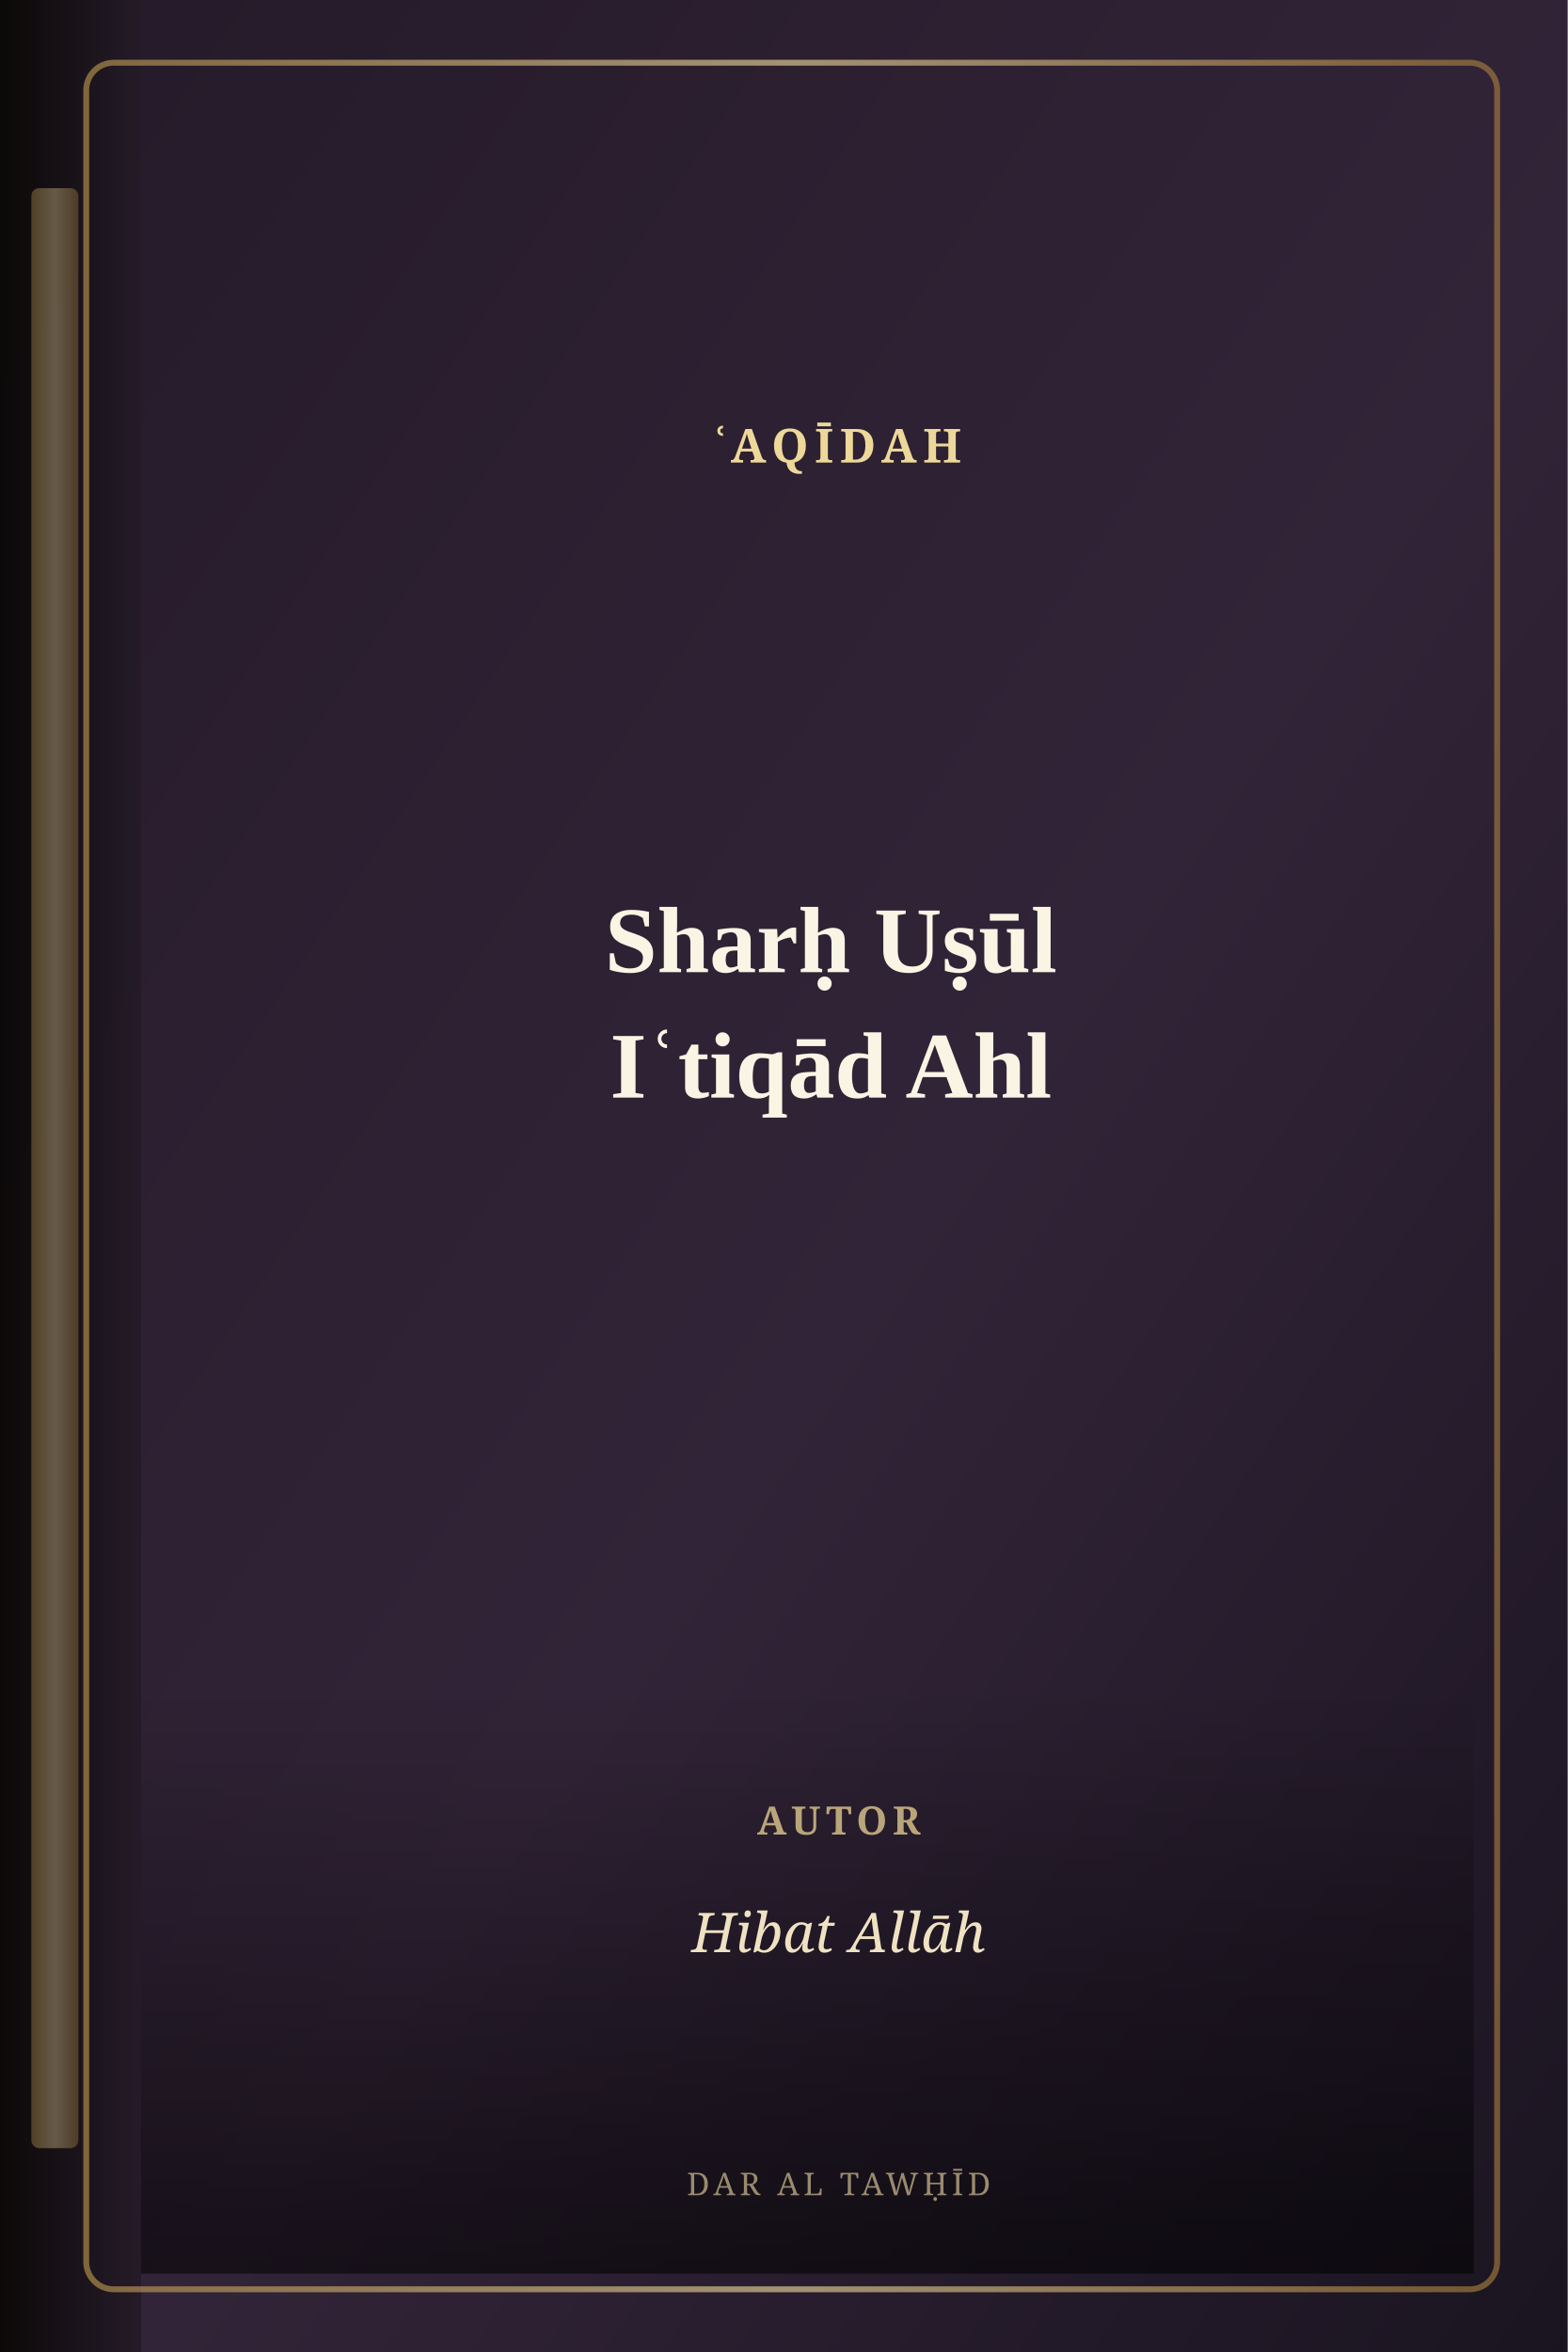
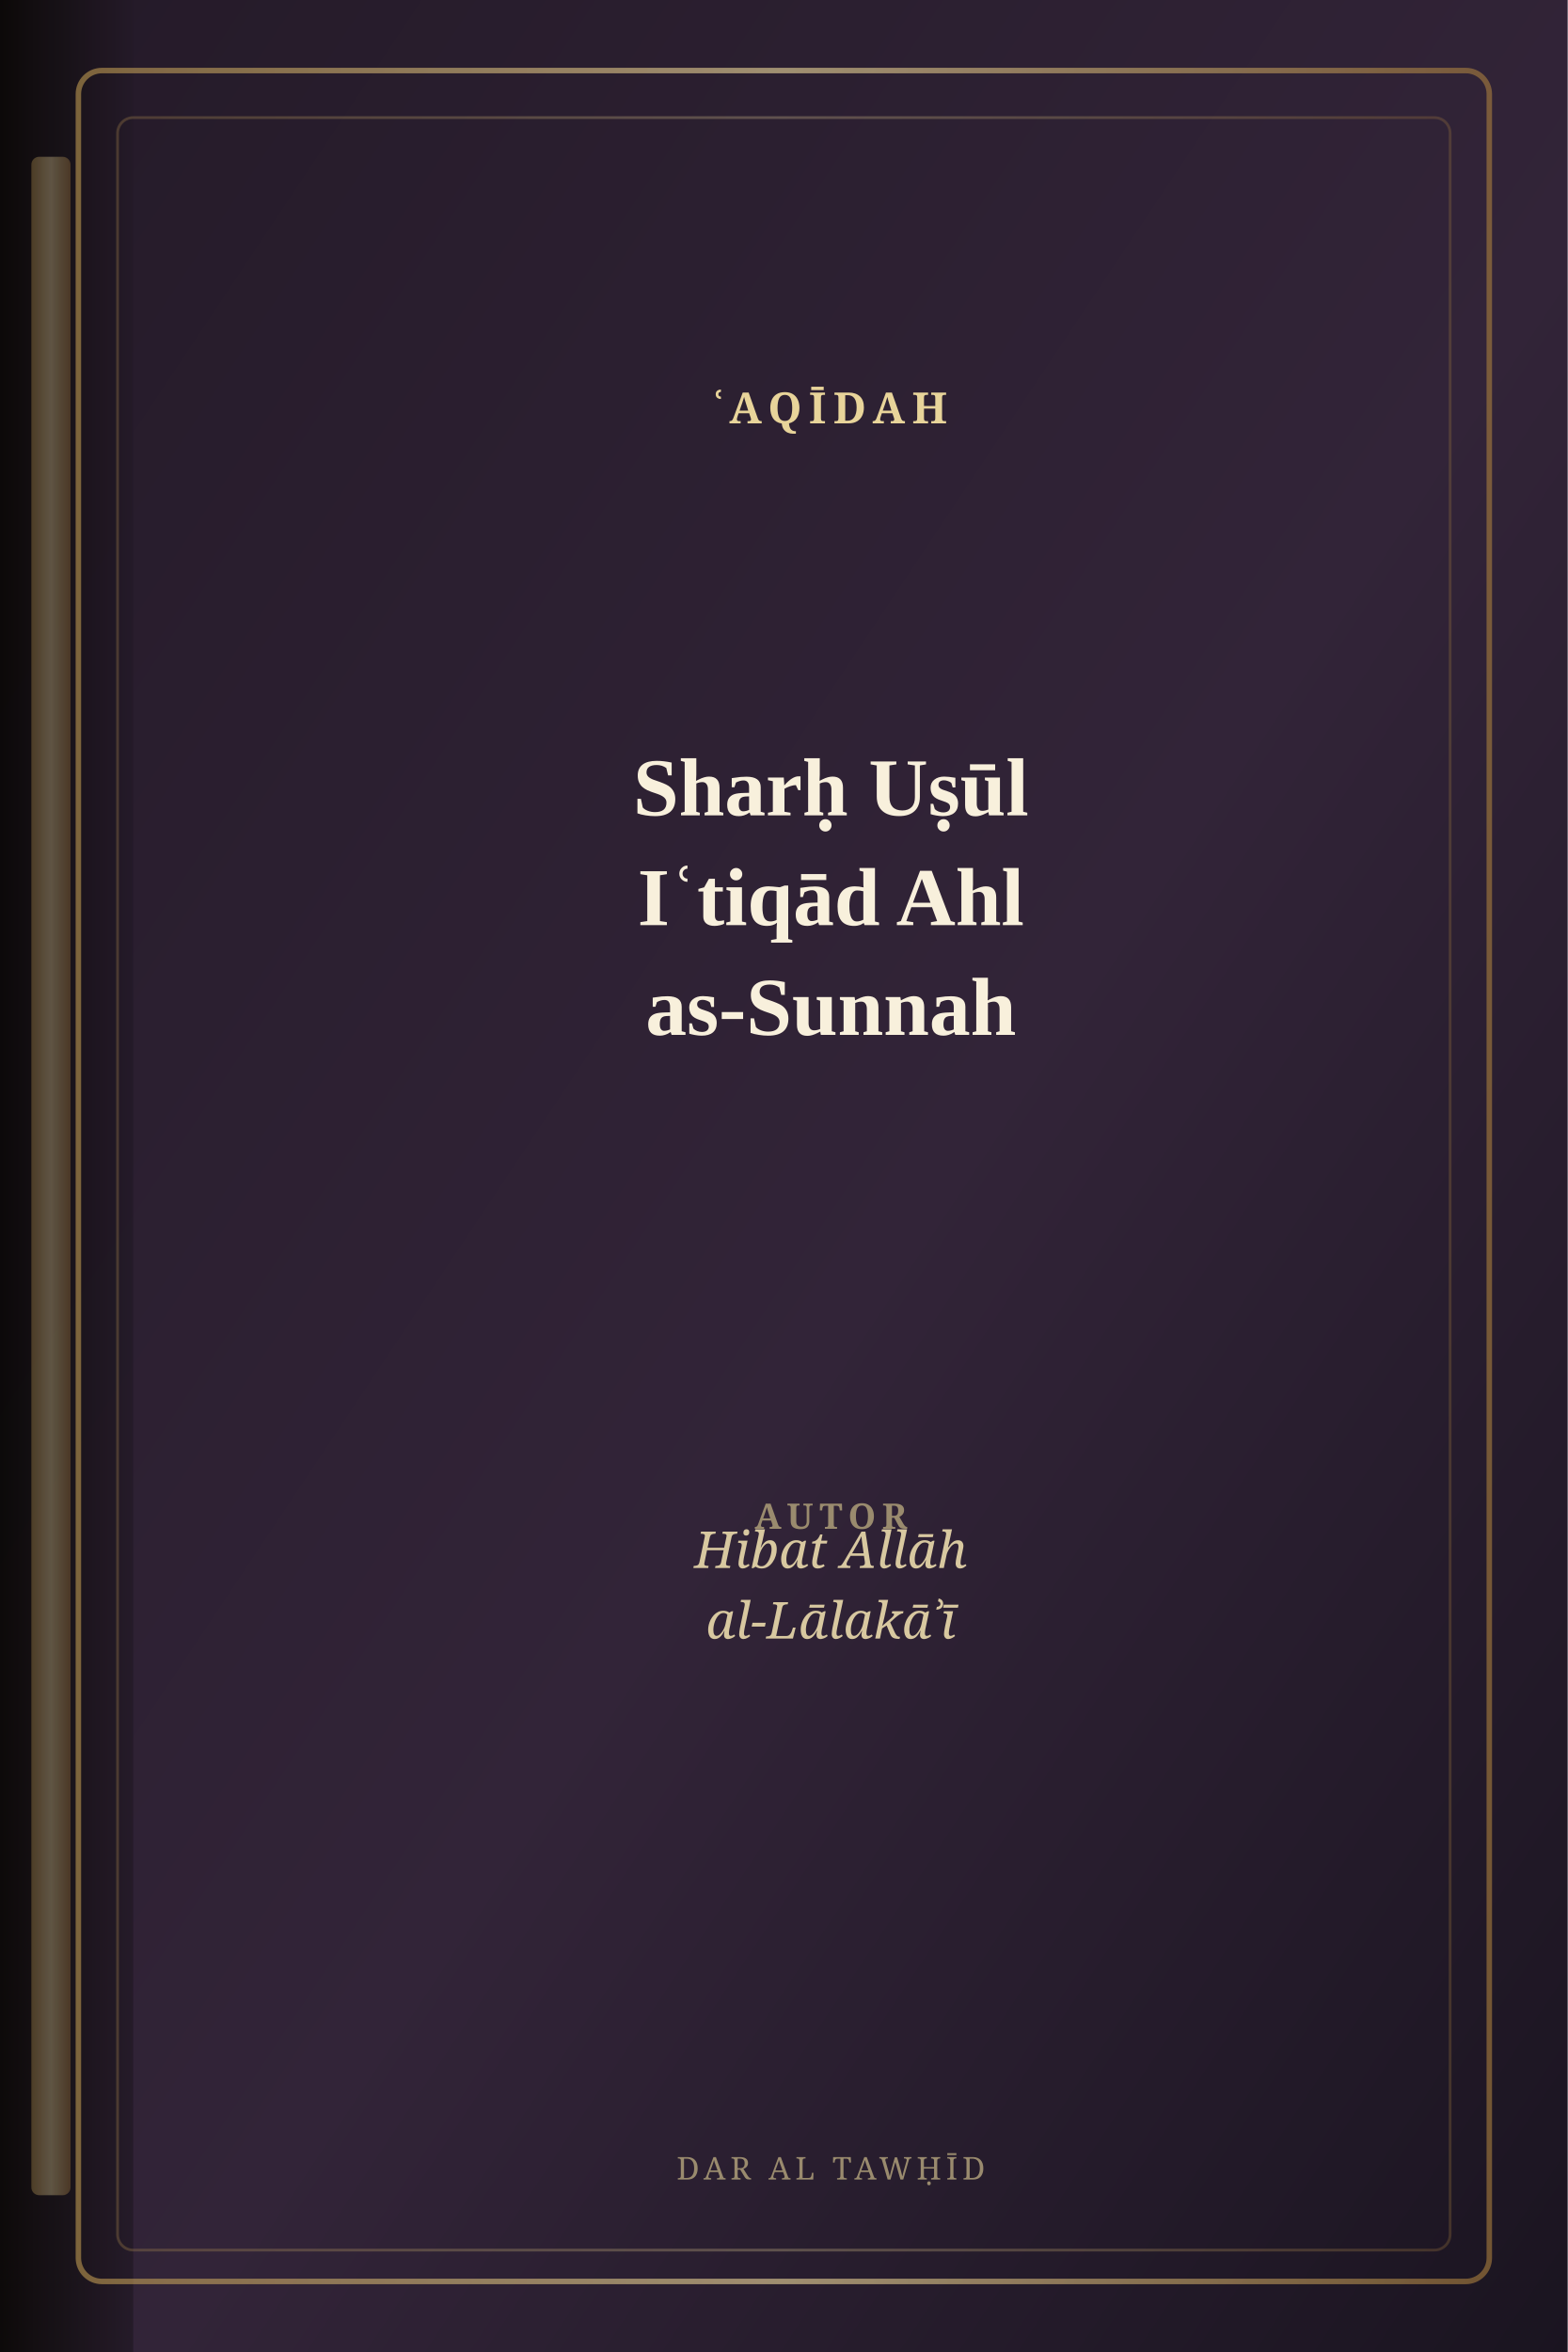
<svg xmlns="http://www.w3.org/2000/svg" viewBox="0 0 400 600" role="img" aria-label="Buchcover: Sharḥ Uṣūl Iʿtiqād Ahl as-Sunnah wa-l-Jamāʿah">
  <defs>
    <linearGradient id="bg" x1="0%" y1="0%" x2="100%" y2="100%">
      <stop offset="0%" stop-color="#241a28" />
      <stop offset="55%" stop-color="#322438" />
      <stop offset="100%" stop-color="#1a1420" />
    </linearGradient>
    <linearGradient id="gold" x1="0%" y1="0%" x2="100%" y2="0%">
      <stop offset="0%" stop-color="#b8944f" />
      <stop offset="50%" stop-color="#e8d49a" />
      <stop offset="100%" stop-color="#a67c3d" />
    </linearGradient>
    <linearGradient id="spine" x1="0%" y1="0%" x2="100%" y2="0%">
      <stop offset="0%" stop-color="#0a0806" />
      <stop offset="100%" stop-color="#241a28" />
    </linearGradient>
-     <linearGradient id="shade" x1="0%" y1="100%" x2="0%" y2="0%">
-       <stop offset="0%" stop-color="rgba(0,0,0,.55)" />
-       <stop offset="100%" stop-color="rgba(0,0,0,0)" />
-     </linearGradient>
  </defs>
  <rect width="400" height="600" fill="url(#bg)" />
-   <rect x="0" y="0" width="36" height="600" fill="url(#spine)" opacity="0.94" />
-   <rect x="8" y="48" width="12" height="500" rx="2" fill="url(#gold)" opacity="0.38" />
-   <rect x="22" y="16" width="360" height="568" rx="7" fill="none" stroke="url(#gold)" stroke-width="1.5" opacity="0.64" />
-   <text x="214" y="118" text-anchor="middle" fill="#edd89a" font-family="Georgia,serif" font-size="12" font-weight="700" letter-spacing="1.6">ʿAQĪDAH</text>
-   <line x1="72" y1="136" x2="356" y2="136" stroke="url(#gold)" stroke-width="0.9" opacity="0.5" />
-   <text x="212" y="248" text-anchor="middle" fill="#faf4e4" font-family="Georgia,'Times New Roman',serif" font-size="24" font-weight="700">Sharḥ Uṣūl</text>
-   <text x="212" y="280" text-anchor="middle" fill="#faf4e4" font-family="Georgia,'Times New Roman',serif" font-size="24" font-weight="700">Iʿtiqād Ahl</text>
-   <rect x="36" y="430" width="340" height="150" fill="url(#shade)" />
-   <text x="214" y="468" text-anchor="middle" fill="#b9a57a" font-family="Georgia,serif" font-size="10" font-weight="700" letter-spacing="1.4">AUTOR</text>
-   <text x="214" y="498" text-anchor="middle" fill="#efe2c2" font-family="Georgia,serif" font-size="14" font-style="italic">Hibat Allāh</text>
-   <text x="214" y="560" text-anchor="middle" fill="#9a8b6e" font-family="Georgia,serif" font-size="8" letter-spacing="1.1">DAR AL TAWḤĪD</text>
+   <rect x="0" y="0" width="34" height="600" fill="url(#spine)" opacity="0.92" />
+   <rect x="8" y="40" width="10" height="520" rx="2" fill="url(#gold)" opacity="0.35" />
+   <rect x="20" y="18" width="360" height="564" rx="6" fill="none" stroke="url(#gold)" stroke-width="1.4" opacity="0.62" />
+   <rect x="30" y="30" width="340" height="544" rx="4" fill="none" stroke="url(#gold)" stroke-width="0.7" opacity="0.28" />
+   <text x="212" y="108" text-anchor="middle" fill="#e8d49a" font-family="Georgia,serif" font-size="11" font-weight="700" letter-spacing="1.8">ʿAQĪDAH</text>
+   <line x1="78" y1="124" x2="346" y2="124" stroke="url(#gold)" stroke-width="0.9" opacity="0.48" />
+   <text x="212" y="208" text-anchor="middle" fill="#f8f0dc" font-family="Georgia,'Times New Roman',serif" font-size="21" font-weight="700">Sharḥ Uṣūl</text>
+   <text x="212" y="236" text-anchor="middle" fill="#f8f0dc" font-family="Georgia,'Times New Roman',serif" font-size="21" font-weight="700">Iʿtiqād Ahl</text>
+   <text x="212" y="264" text-anchor="middle" fill="#f8f0dc" font-family="Georgia,'Times New Roman',serif" font-size="21" font-weight="700">as-Sunnah</text>
+   <line x1="78" y1="372" x2="346" y2="372" stroke="url(#gold)" stroke-width="0.7" opacity="0.38" />
+   <text x="212" y="390" text-anchor="middle" fill="#9a8b6e" font-family="Georgia,serif" font-size="9" font-weight="700" letter-spacing="1.6">AUTOR</text>
+   <text x="212" y="400" text-anchor="middle" fill="#d8c8a0" font-family="Georgia,serif" font-size="13" font-style="italic">Hibat Allāh</text>
+   <text x="212" y="418" text-anchor="middle" fill="#d8c8a0" font-family="Georgia,serif" font-size="13" font-style="italic">al-Lālakāʾī</text>
+   <text x="212" y="556" text-anchor="middle" fill="#9a8b6e" font-family="Georgia,serif" font-size="8" letter-spacing="1.2">DAR AL TAWḤĪD</text>
</svg>
